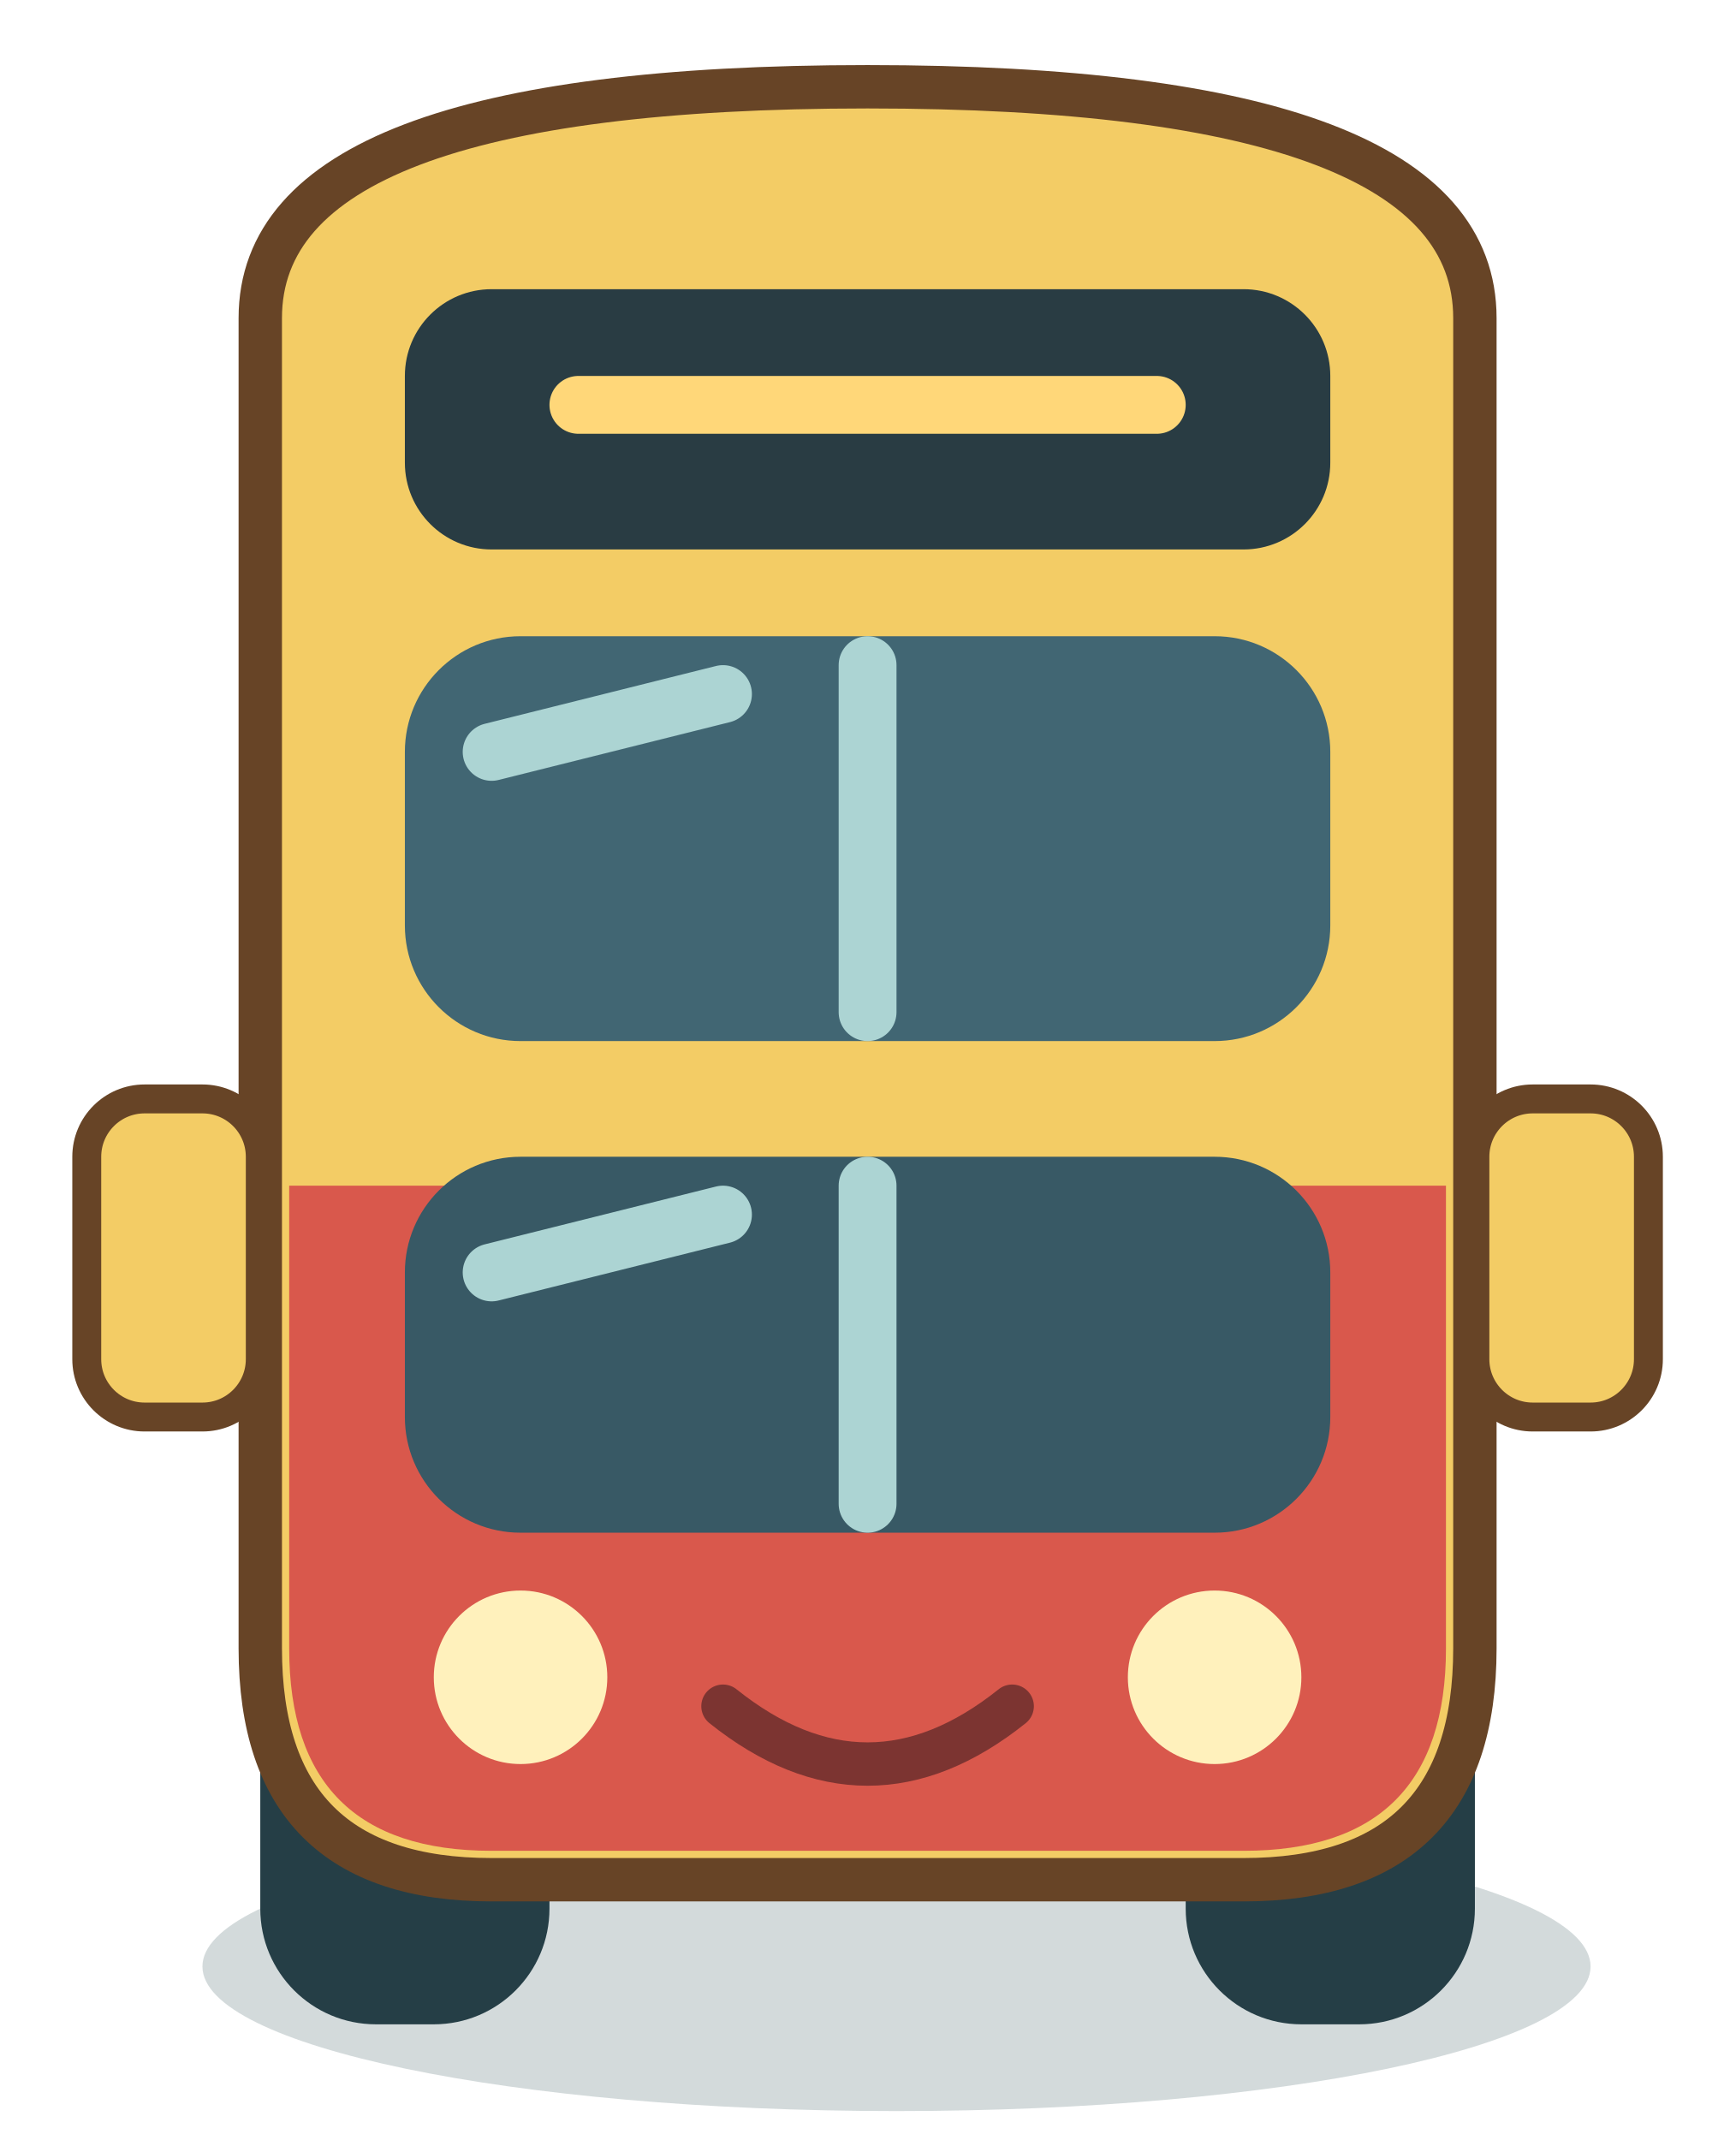
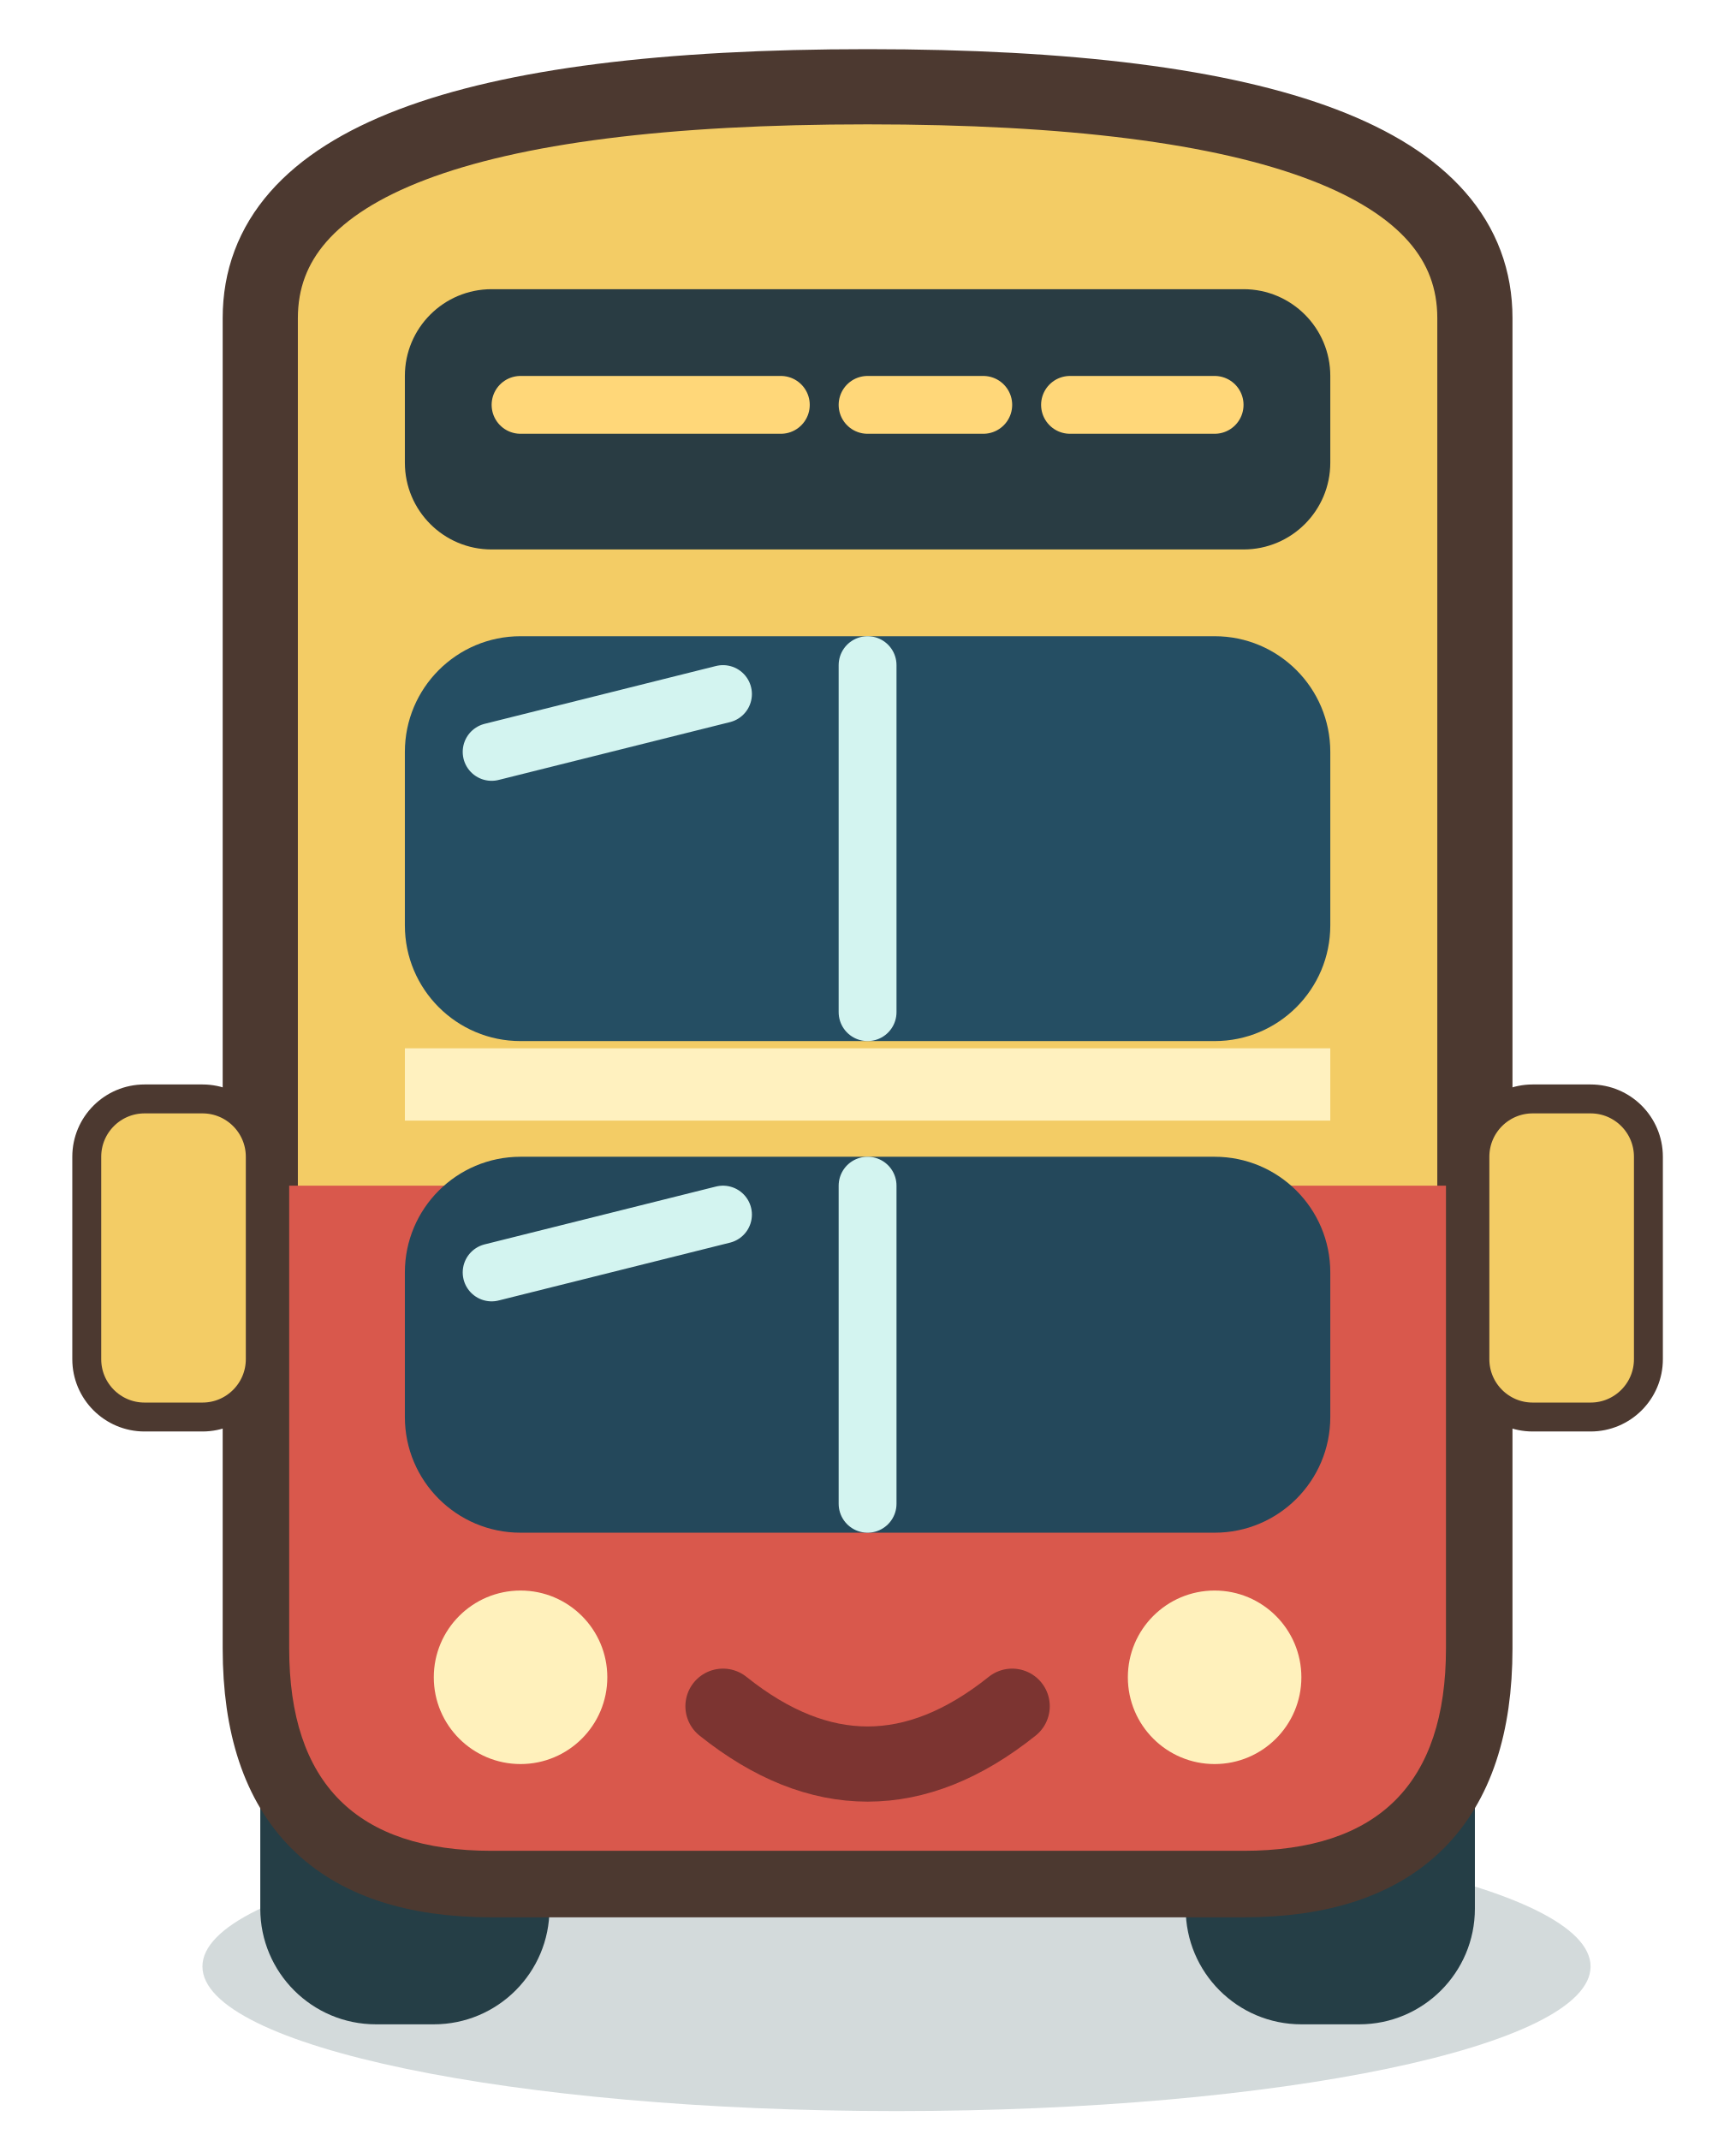
<svg xmlns="http://www.w3.org/2000/svg" viewBox="0 0 60 74">
  <ellipse cx="31" cy="68" rx="24" ry="5" fill="#173d4230" />
  <rect x="9" y="54" width="10" height="16" rx="4" fill="#253e46" />
  <rect x="41" y="54" width="10" height="16" rx="4" fill="#253e46" />
-   <path d="M9 11Q9 3 30 3T51 11V57Q51 65 43 65H17Q9 65 9 57Z" fill="#f3cc65" stroke="#674426" stroke-width="1.5" />
+   <path d="M9 11Q9 3 30 3T51 11V57Q51 65 43 65H17Q9 65 9 57Z" fill="#f3cc65" stroke="#4c3930" stroke-width="2.6" />
  <path d="M10 41H50V57Q50 64 43 64H17Q10 64 10 57Z" fill="#d9584c" />
  <rect x="14" y="10" width="32" height="9" rx="3" fill="#293c43" />
-   <path d="M20 14h20" stroke="#ffd779" stroke-width="2" stroke-linecap="round" />
-   <rect x="14" y="22" width="32" height="14" rx="4" fill="#416673" />
-   <path d="M30 23V35M17 26l8-2" stroke="#acd4d3" stroke-width="2" stroke-linecap="round" />
-   <rect x="14" y="40" width="32" height="13" rx="4" fill="#385965" />
-   <path d="M30 41V52M17 44l8-2" stroke="#acd4d3" stroke-width="2" stroke-linecap="round" />
-   <rect x="3" y="38" width="6" height="11" rx="2" fill="#f3cc65" stroke="#674426" />
-   <rect x="51" y="38" width="6" height="11" rx="2" fill="#f3cc65" stroke="#674426" />
+   <path d="M18 14h9m3 0h4m3 0h5" stroke="#ffd779" stroke-width="2" stroke-linecap="round" />
+   <rect x="14" y="22" width="32" height="14" rx="4" fill="#254e63" />
+   <path d="M30 23V35M17 26l8-2" stroke="#d3f4f0" stroke-width="2" stroke-linecap="round" />
+   <rect x="14" y="40" width="32" height="13" rx="4" fill="#24485b" />
+   <path d="M30 41V52M17 44l8-2" stroke="#d3f4f0" stroke-width="2" stroke-linecap="round" />
+   <rect x="3" y="38" width="6" height="11" rx="2" fill="#f3cc65" stroke="#4c3930" />
+   <rect x="51" y="38" width="6" height="11" rx="2" fill="#f3cc65" stroke="#4c3930" />
+   <path d="M14 37.5h32" stroke="#fff1bf" stroke-width="2.5" />
  <circle cx="18" cy="58" r="3" fill="#fff1bc" />
  <circle cx="42" cy="58" r="3" fill="#fff1bc" />
-   <path d="M25 59q5 4 10 0" fill="none" stroke="#7c3431" stroke-width="1.5" stroke-linecap="round" />
+   <path d="M25 59q5 4 10 0" fill="none" stroke="#7c3431" stroke-width="2.6" stroke-linecap="round" />
</svg>
